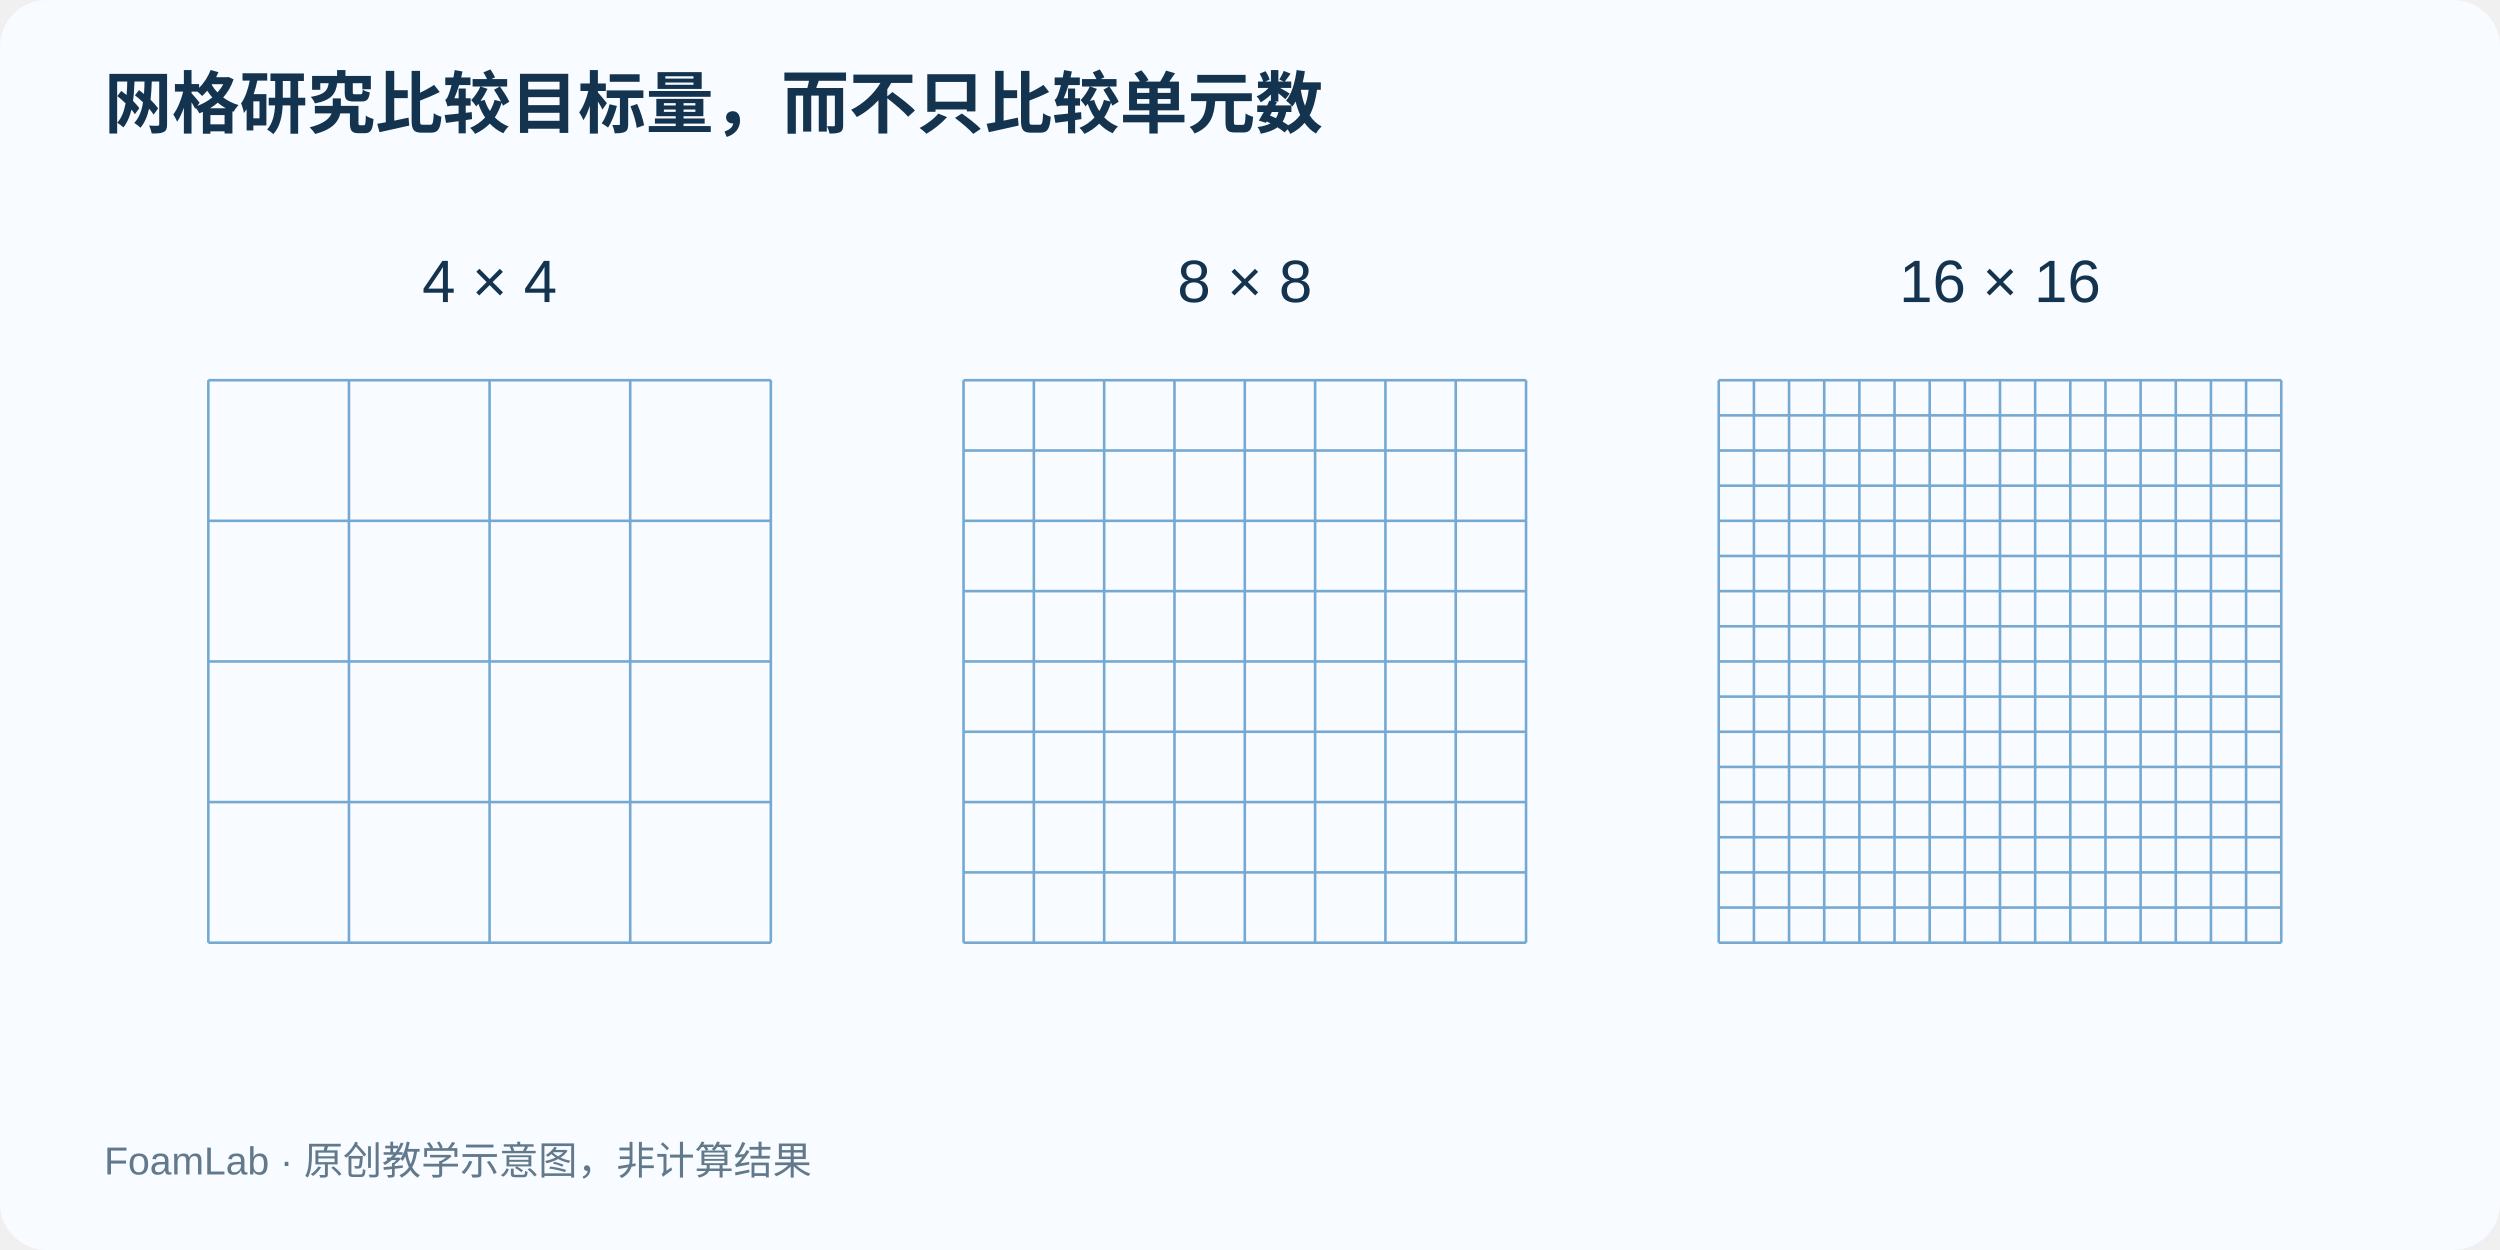
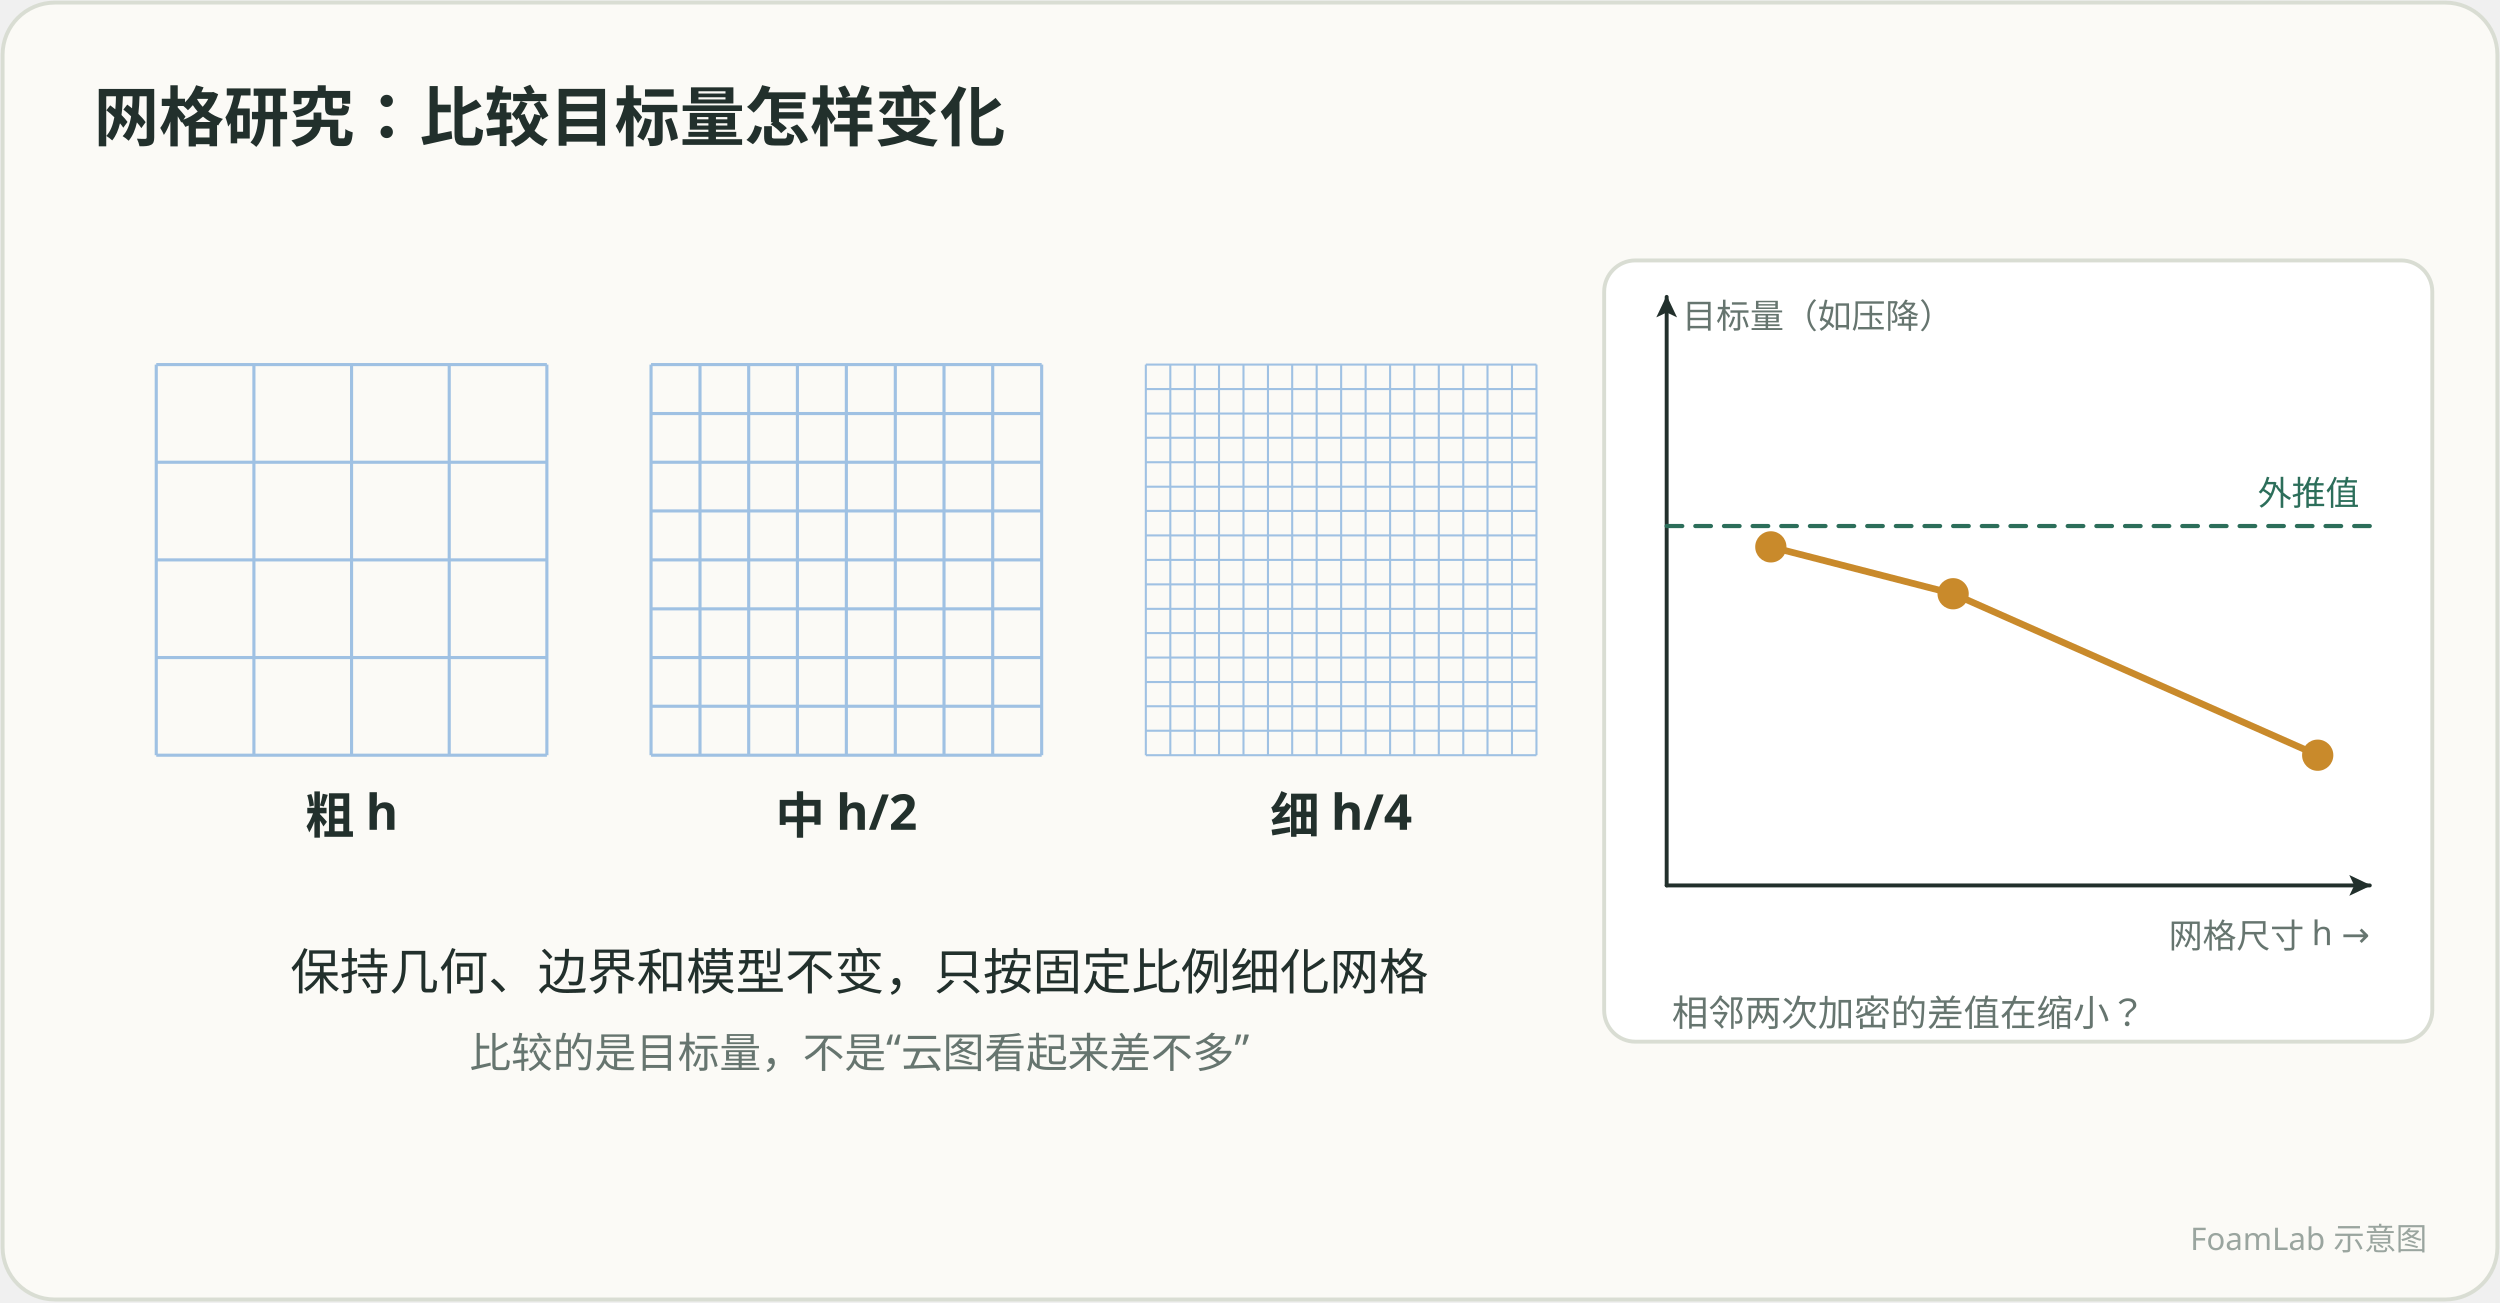
- <svg xmlns="http://www.w3.org/2000/svg" width="960" height="480" viewBox="0 0 960 480" role="img" aria-label="网格研究比较目标量，而不只比较单元数">
+ <svg xmlns="http://www.w3.org/2000/svg" width="960" height="500" viewBox="0 0 960 500" role="img" aria-label="网格研究：比较目标量怎样变化">
  <defs>
-     <marker id="arrow" viewBox="0 0 10 10" refX="9" refY="5" markerWidth="7" markerHeight="7" orient="auto-start-reverse">
-       <path d="M0 0 L10 5 L0 10 Z" fill="#1667ba" />
+     <marker id="a-ink" viewBox="0 0 10 10" refX="8.5" refY="5" markerWidth="7" markerHeight="7" orient="auto-start-reverse">
+       <path d="M1 1.2 9 5 1 8.8 2.8 5z" fill="#22302c" />
    </marker>
+     <marker id="a-green" viewBox="0 0 10 10" refX="8.5" refY="5" markerWidth="7" markerHeight="7" orient="auto-start-reverse">
+       <path d="M1 1.2 9 5 1 8.8 2.8 5z" fill="#2c6e5a" />
+     </marker>
+     <marker id="a-teal" viewBox="0 0 10 10" refX="8.5" refY="5" markerWidth="7" markerHeight="7" orient="auto-start-reverse">
+       <path d="M1 1.2 9 5 1 8.8 2.8 5z" fill="#2f8a86" />
+     </marker>
+     <marker id="a-muted" viewBox="0 0 10 10" refX="8.5" refY="5" markerWidth="7" markerHeight="7" orient="auto-start-reverse">
+       <path d="M1 1.2 9 5 1 8.8 2.8 5z" fill="#66756f" />
+     </marker>
+     <marker id="a-amber" viewBox="0 0 10 10" refX="8.5" refY="5" markerWidth="7" markerHeight="7" orient="auto-start-reverse">
+       <path d="M1 1.2 9 5 1 8.8 2.8 5z" fill="#c98a2b" />
+     </marker>
+     <marker id="a-red" viewBox="0 0 10 10" refX="8.5" refY="5" markerWidth="7" markerHeight="7" orient="auto-start-reverse">
+       <path d="M1 1.2 9 5 1 8.8 2.8 5z" fill="#c8553d" />
+     </marker>
+     <marker id="a-blue" viewBox="0 0 10 10" refX="8.5" refY="5" markerWidth="7" markerHeight="7" orient="auto-start-reverse">
+       <path d="M1 1.2 9 5 1 8.8 2.8 5z" fill="#3b78b5" />
+     </marker>
+     <pattern id="hatch" width="8" height="8" patternUnits="userSpaceOnUse" patternTransform="rotate(45)">
+       <path d="M0 0v8" stroke="#66756f" stroke-width="1.6" />
+     </pattern>
  </defs>
-   <rect width="960" height="480" rx="18" fill="#f8fbff" />
-   <g font-family="Arial,Microsoft YaHei,sans-serif">
-     <text x="40" y="49" font-size="26" fill="#14334e" text-anchor="start" font-weight="650">网格研究比较目标量，而不只比较单元数</text>
-     <text x="188" y="116" font-size="23" fill="#14334e" text-anchor="middle" font-weight="400">4 × 4</text>
-     <line x1="80.0" y1="146" x2="80.0" y2="362" stroke="#75a9d2" stroke-width="1" />
-     <line x1="80" y1="146.0" x2="296" y2="146.0" stroke="#75a9d2" stroke-width="1" />
-     <line x1="134.0" y1="146" x2="134.0" y2="362" stroke="#75a9d2" stroke-width="1" />
-     <line x1="80" y1="200.0" x2="296" y2="200.0" stroke="#75a9d2" stroke-width="1" />
-     <line x1="188.0" y1="146" x2="188.0" y2="362" stroke="#75a9d2" stroke-width="1" />
-     <line x1="80" y1="254.0" x2="296" y2="254.0" stroke="#75a9d2" stroke-width="1" />
-     <line x1="242.0" y1="146" x2="242.0" y2="362" stroke="#75a9d2" stroke-width="1" />
-     <line x1="80" y1="308.0" x2="296" y2="308.0" stroke="#75a9d2" stroke-width="1" />
-     <line x1="296.0" y1="146" x2="296.0" y2="362" stroke="#75a9d2" stroke-width="1" />
-     <line x1="80" y1="362.0" x2="296" y2="362.0" stroke="#75a9d2" stroke-width="1" />
-     <text x="478" y="116" font-size="23" fill="#14334e" text-anchor="middle" font-weight="400">8 × 8</text>
-     <line x1="370.0" y1="146" x2="370.0" y2="362" stroke="#75a9d2" stroke-width="1" />
-     <line x1="370" y1="146.0" x2="586" y2="146.0" stroke="#75a9d2" stroke-width="1" />
-     <line x1="397.0" y1="146" x2="397.0" y2="362" stroke="#75a9d2" stroke-width="1" />
-     <line x1="370" y1="173.0" x2="586" y2="173.0" stroke="#75a9d2" stroke-width="1" />
-     <line x1="424.0" y1="146" x2="424.0" y2="362" stroke="#75a9d2" stroke-width="1" />
-     <line x1="370" y1="200.0" x2="586" y2="200.0" stroke="#75a9d2" stroke-width="1" />
-     <line x1="451.0" y1="146" x2="451.0" y2="362" stroke="#75a9d2" stroke-width="1" />
-     <line x1="370" y1="227.0" x2="586" y2="227.0" stroke="#75a9d2" stroke-width="1" />
-     <line x1="478.0" y1="146" x2="478.0" y2="362" stroke="#75a9d2" stroke-width="1" />
-     <line x1="370" y1="254.0" x2="586" y2="254.0" stroke="#75a9d2" stroke-width="1" />
-     <line x1="505.0" y1="146" x2="505.0" y2="362" stroke="#75a9d2" stroke-width="1" />
-     <line x1="370" y1="281.0" x2="586" y2="281.0" stroke="#75a9d2" stroke-width="1" />
-     <line x1="532.0" y1="146" x2="532.0" y2="362" stroke="#75a9d2" stroke-width="1" />
-     <line x1="370" y1="308.0" x2="586" y2="308.0" stroke="#75a9d2" stroke-width="1" />
-     <line x1="559.0" y1="146" x2="559.0" y2="362" stroke="#75a9d2" stroke-width="1" />
-     <line x1="370" y1="335.0" x2="586" y2="335.0" stroke="#75a9d2" stroke-width="1" />
-     <line x1="586.0" y1="146" x2="586.0" y2="362" stroke="#75a9d2" stroke-width="1" />
-     <line x1="370" y1="362.0" x2="586" y2="362.0" stroke="#75a9d2" stroke-width="1" />
-     <text x="768" y="116" font-size="23" fill="#14334e" text-anchor="middle" font-weight="400">16 × 16</text>
-     <line x1="660.0" y1="146" x2="660.0" y2="362" stroke="#75a9d2" stroke-width="1" />
-     <line x1="660" y1="146.0" x2="876" y2="146.0" stroke="#75a9d2" stroke-width="1" />
-     <line x1="673.5" y1="146" x2="673.5" y2="362" stroke="#75a9d2" stroke-width="1" />
-     <line x1="660" y1="159.5" x2="876" y2="159.5" stroke="#75a9d2" stroke-width="1" />
-     <line x1="687.0" y1="146" x2="687.0" y2="362" stroke="#75a9d2" stroke-width="1" />
-     <line x1="660" y1="173.0" x2="876" y2="173.0" stroke="#75a9d2" stroke-width="1" />
-     <line x1="700.5" y1="146" x2="700.5" y2="362" stroke="#75a9d2" stroke-width="1" />
-     <line x1="660" y1="186.5" x2="876" y2="186.5" stroke="#75a9d2" stroke-width="1" />
-     <line x1="714.0" y1="146" x2="714.0" y2="362" stroke="#75a9d2" stroke-width="1" />
-     <line x1="660" y1="200.0" x2="876" y2="200.0" stroke="#75a9d2" stroke-width="1" />
-     <line x1="727.5" y1="146" x2="727.5" y2="362" stroke="#75a9d2" stroke-width="1" />
-     <line x1="660" y1="213.5" x2="876" y2="213.5" stroke="#75a9d2" stroke-width="1" />
-     <line x1="741.0" y1="146" x2="741.0" y2="362" stroke="#75a9d2" stroke-width="1" />
-     <line x1="660" y1="227.0" x2="876" y2="227.0" stroke="#75a9d2" stroke-width="1" />
-     <line x1="754.5" y1="146" x2="754.5" y2="362" stroke="#75a9d2" stroke-width="1" />
-     <line x1="660" y1="240.5" x2="876" y2="240.5" stroke="#75a9d2" stroke-width="1" />
-     <line x1="768.0" y1="146" x2="768.0" y2="362" stroke="#75a9d2" stroke-width="1" />
-     <line x1="660" y1="254.0" x2="876" y2="254.0" stroke="#75a9d2" stroke-width="1" />
-     <line x1="781.5" y1="146" x2="781.5" y2="362" stroke="#75a9d2" stroke-width="1" />
-     <line x1="660" y1="267.5" x2="876" y2="267.5" stroke="#75a9d2" stroke-width="1" />
-     <line x1="795.0" y1="146" x2="795.0" y2="362" stroke="#75a9d2" stroke-width="1" />
-     <line x1="660" y1="281.0" x2="876" y2="281.0" stroke="#75a9d2" stroke-width="1" />
-     <line x1="808.5" y1="146" x2="808.5" y2="362" stroke="#75a9d2" stroke-width="1" />
-     <line x1="660" y1="294.5" x2="876" y2="294.5" stroke="#75a9d2" stroke-width="1" />
-     <line x1="822.0" y1="146" x2="822.0" y2="362" stroke="#75a9d2" stroke-width="1" />
-     <line x1="660" y1="308.0" x2="876" y2="308.0" stroke="#75a9d2" stroke-width="1" />
-     <line x1="835.5" y1="146" x2="835.5" y2="362" stroke="#75a9d2" stroke-width="1" />
-     <line x1="660" y1="321.5" x2="876" y2="321.5" stroke="#75a9d2" stroke-width="1" />
-     <line x1="849.0" y1="146" x2="849.0" y2="362" stroke="#75a9d2" stroke-width="1" />
-     <line x1="660" y1="335.0" x2="876" y2="335.0" stroke="#75a9d2" stroke-width="1" />
-     <line x1="862.5" y1="146" x2="862.5" y2="362" stroke="#75a9d2" stroke-width="1" />
-     <line x1="660" y1="348.5" x2="876" y2="348.5" stroke="#75a9d2" stroke-width="1" />
-     <line x1="876.0" y1="146" x2="876.0" y2="362" stroke="#75a9d2" stroke-width="1" />
-     <line x1="660" y1="362.0" x2="876" y2="362.0" stroke="#75a9d2" stroke-width="1" />
-     <text x="40" y="451" font-size="15" fill="#62798c" text-anchor="start" font-weight="400">FoamLab · 原创教学示意图，非计算结果</text>
-   </g>
+   <style>text{font-family:'Noto Sans SC','PingFang SC','Microsoft YaHei','Source Han Sans SC',sans-serif;fill:#22302c}.t{font-size:19px}.tb{font-size:19px;font-weight:700}.s{font-size:16px;fill:#66756f}
+ .h{font-size:25px;font-weight:700}.k{font-size:13px;fill:#2c6e5a;font-weight:700;letter-spacing:.12em}.m{font-family:'Cascadia Code','JetBrains Mono',Consolas,'DejaVu Sans Mono',monospace;font-size:16px}.mb{font-family:'Cascadia Code','JetBrains Mono',Consolas,'DejaVu Sans Mono',monospace;font-size:17px;font-weight:700}
+ .tag{font-size:12px;fill:#9aa59f}.c{text-anchor:middle}.e{text-anchor:end}.w{fill:#fff}</style>
+   <rect x="1" y="1" width="958" height="498" rx="20" fill="#fbfaf6" stroke="#d9ddd3" stroke-width="1.5" />
+   <text x="36.0" y="54.0" class="h">网格研究：比较目标量怎样变化</text>
+   <line x1="60.0" y1="140.0" x2="60.0" y2="290.0" stroke="#9fc1e3" stroke-width="1.2" stroke-linecap="butt" />
+   <line x1="97.5" y1="140.0" x2="97.5" y2="290.0" stroke="#9fc1e3" stroke-width="1.2" stroke-linecap="butt" />
+   <line x1="135.0" y1="140.0" x2="135.0" y2="290.0" stroke="#9fc1e3" stroke-width="1.2" stroke-linecap="butt" />
+   <line x1="172.5" y1="140.0" x2="172.5" y2="290.0" stroke="#9fc1e3" stroke-width="1.2" stroke-linecap="butt" />
+   <line x1="210.0" y1="140.0" x2="210.0" y2="290.0" stroke="#9fc1e3" stroke-width="1.2" stroke-linecap="butt" />
+   <line x1="60.0" y1="140.0" x2="210.0" y2="140.0" stroke="#9fc1e3" stroke-width="1.2" stroke-linecap="butt" />
+   <line x1="60.0" y1="177.5" x2="210.0" y2="177.5" stroke="#9fc1e3" stroke-width="1.2" stroke-linecap="butt" />
+   <line x1="60.0" y1="215.0" x2="210.0" y2="215.0" stroke="#9fc1e3" stroke-width="1.2" stroke-linecap="butt" />
+   <line x1="60.0" y1="252.5" x2="210.0" y2="252.5" stroke="#9fc1e3" stroke-width="1.2" stroke-linecap="butt" />
+   <line x1="60.0" y1="290.0" x2="210.0" y2="290.0" stroke="#9fc1e3" stroke-width="1.2" stroke-linecap="butt" />
+   <text x="135.0" y="320.0" class="tb" text-anchor="middle">粗 h</text>
+   <line x1="250.0" y1="140.0" x2="250.0" y2="290.0" stroke="#9fc1e3" stroke-width="1.2" stroke-linecap="butt" />
+   <line x1="268.8" y1="140.0" x2="268.8" y2="290.0" stroke="#9fc1e3" stroke-width="1.2" stroke-linecap="butt" />
+   <line x1="287.5" y1="140.0" x2="287.5" y2="290.0" stroke="#9fc1e3" stroke-width="1.2" stroke-linecap="butt" />
+   <line x1="306.2" y1="140.0" x2="306.2" y2="290.0" stroke="#9fc1e3" stroke-width="1.2" stroke-linecap="butt" />
+   <line x1="325.0" y1="140.0" x2="325.0" y2="290.0" stroke="#9fc1e3" stroke-width="1.2" stroke-linecap="butt" />
+   <line x1="343.8" y1="140.0" x2="343.8" y2="290.0" stroke="#9fc1e3" stroke-width="1.2" stroke-linecap="butt" />
+   <line x1="362.5" y1="140.0" x2="362.5" y2="290.0" stroke="#9fc1e3" stroke-width="1.2" stroke-linecap="butt" />
+   <line x1="381.2" y1="140.0" x2="381.2" y2="290.0" stroke="#9fc1e3" stroke-width="1.2" stroke-linecap="butt" />
+   <line x1="400.0" y1="140.0" x2="400.0" y2="290.0" stroke="#9fc1e3" stroke-width="1.2" stroke-linecap="butt" />
+   <line x1="250.0" y1="140.0" x2="400.0" y2="140.0" stroke="#9fc1e3" stroke-width="1.2" stroke-linecap="butt" />
+   <line x1="250.0" y1="158.8" x2="400.0" y2="158.8" stroke="#9fc1e3" stroke-width="1.2" stroke-linecap="butt" />
+   <line x1="250.0" y1="177.5" x2="400.0" y2="177.5" stroke="#9fc1e3" stroke-width="1.2" stroke-linecap="butt" />
+   <line x1="250.0" y1="196.2" x2="400.0" y2="196.2" stroke="#9fc1e3" stroke-width="1.2" stroke-linecap="butt" />
+   <line x1="250.0" y1="215.0" x2="400.0" y2="215.0" stroke="#9fc1e3" stroke-width="1.2" stroke-linecap="butt" />
+   <line x1="250.0" y1="233.8" x2="400.0" y2="233.8" stroke="#9fc1e3" stroke-width="1.2" stroke-linecap="butt" />
+   <line x1="250.0" y1="252.5" x2="400.0" y2="252.5" stroke="#9fc1e3" stroke-width="1.2" stroke-linecap="butt" />
+   <line x1="250.0" y1="271.2" x2="400.0" y2="271.2" stroke="#9fc1e3" stroke-width="1.2" stroke-linecap="butt" />
+   <line x1="250.0" y1="290.0" x2="400.0" y2="290.0" stroke="#9fc1e3" stroke-width="1.2" stroke-linecap="butt" />
+   <text x="325.0" y="320.0" class="tb" text-anchor="middle">中 h/2</text>
+   <line x1="440.0" y1="140.0" x2="440.0" y2="290.0" stroke="#9fc1e3" stroke-width="0.8" stroke-linecap="butt" />
+   <line x1="449.4" y1="140.0" x2="449.4" y2="290.0" stroke="#9fc1e3" stroke-width="0.8" stroke-linecap="butt" />
+   <line x1="458.8" y1="140.0" x2="458.8" y2="290.0" stroke="#9fc1e3" stroke-width="0.8" stroke-linecap="butt" />
+   <line x1="468.1" y1="140.0" x2="468.1" y2="290.0" stroke="#9fc1e3" stroke-width="0.8" stroke-linecap="butt" />
+   <line x1="477.5" y1="140.0" x2="477.5" y2="290.0" stroke="#9fc1e3" stroke-width="0.8" stroke-linecap="butt" />
+   <line x1="486.9" y1="140.0" x2="486.9" y2="290.0" stroke="#9fc1e3" stroke-width="0.8" stroke-linecap="butt" />
+   <line x1="496.2" y1="140.0" x2="496.2" y2="290.0" stroke="#9fc1e3" stroke-width="0.8" stroke-linecap="butt" />
+   <line x1="505.6" y1="140.0" x2="505.6" y2="290.0" stroke="#9fc1e3" stroke-width="0.8" stroke-linecap="butt" />
+   <line x1="515.0" y1="140.0" x2="515.0" y2="290.0" stroke="#9fc1e3" stroke-width="0.8" stroke-linecap="butt" />
+   <line x1="524.4" y1="140.0" x2="524.4" y2="290.0" stroke="#9fc1e3" stroke-width="0.8" stroke-linecap="butt" />
+   <line x1="533.8" y1="140.0" x2="533.8" y2="290.0" stroke="#9fc1e3" stroke-width="0.8" stroke-linecap="butt" />
+   <line x1="543.1" y1="140.0" x2="543.1" y2="290.0" stroke="#9fc1e3" stroke-width="0.8" stroke-linecap="butt" />
+   <line x1="552.5" y1="140.0" x2="552.5" y2="290.0" stroke="#9fc1e3" stroke-width="0.8" stroke-linecap="butt" />
+   <line x1="561.9" y1="140.0" x2="561.9" y2="290.0" stroke="#9fc1e3" stroke-width="0.8" stroke-linecap="butt" />
+   <line x1="571.2" y1="140.0" x2="571.2" y2="290.0" stroke="#9fc1e3" stroke-width="0.8" stroke-linecap="butt" />
+   <line x1="580.6" y1="140.0" x2="580.6" y2="290.0" stroke="#9fc1e3" stroke-width="0.8" stroke-linecap="butt" />
+   <line x1="590.0" y1="140.0" x2="590.0" y2="290.0" stroke="#9fc1e3" stroke-width="0.8" stroke-linecap="butt" />
+   <line x1="440.0" y1="140.0" x2="590.0" y2="140.0" stroke="#9fc1e3" stroke-width="0.8" stroke-linecap="butt" />
+   <line x1="440.0" y1="149.4" x2="590.0" y2="149.4" stroke="#9fc1e3" stroke-width="0.8" stroke-linecap="butt" />
+   <line x1="440.0" y1="158.8" x2="590.0" y2="158.8" stroke="#9fc1e3" stroke-width="0.8" stroke-linecap="butt" />
+   <line x1="440.0" y1="168.1" x2="590.0" y2="168.1" stroke="#9fc1e3" stroke-width="0.8" stroke-linecap="butt" />
+   <line x1="440.0" y1="177.5" x2="590.0" y2="177.5" stroke="#9fc1e3" stroke-width="0.8" stroke-linecap="butt" />
+   <line x1="440.0" y1="186.9" x2="590.0" y2="186.9" stroke="#9fc1e3" stroke-width="0.8" stroke-linecap="butt" />
+   <line x1="440.0" y1="196.2" x2="590.0" y2="196.2" stroke="#9fc1e3" stroke-width="0.8" stroke-linecap="butt" />
+   <line x1="440.0" y1="205.6" x2="590.0" y2="205.6" stroke="#9fc1e3" stroke-width="0.8" stroke-linecap="butt" />
+   <line x1="440.0" y1="215.0" x2="590.0" y2="215.0" stroke="#9fc1e3" stroke-width="0.8" stroke-linecap="butt" />
+   <line x1="440.0" y1="224.4" x2="590.0" y2="224.4" stroke="#9fc1e3" stroke-width="0.8" stroke-linecap="butt" />
+   <line x1="440.0" y1="233.8" x2="590.0" y2="233.8" stroke="#9fc1e3" stroke-width="0.8" stroke-linecap="butt" />
+   <line x1="440.0" y1="243.1" x2="590.0" y2="243.1" stroke="#9fc1e3" stroke-width="0.8" stroke-linecap="butt" />
+   <line x1="440.0" y1="252.5" x2="590.0" y2="252.5" stroke="#9fc1e3" stroke-width="0.8" stroke-linecap="butt" />
+   <line x1="440.0" y1="261.9" x2="590.0" y2="261.9" stroke="#9fc1e3" stroke-width="0.8" stroke-linecap="butt" />
+   <line x1="440.0" y1="271.2" x2="590.0" y2="271.2" stroke="#9fc1e3" stroke-width="0.8" stroke-linecap="butt" />
+   <line x1="440.0" y1="280.6" x2="590.0" y2="280.6" stroke="#9fc1e3" stroke-width="0.8" stroke-linecap="butt" />
+   <line x1="440.0" y1="290.0" x2="590.0" y2="290.0" stroke="#9fc1e3" stroke-width="0.8" stroke-linecap="butt" />
+   <text x="515.0" y="320.0" class="tb" text-anchor="middle">细 h/4</text>
+   <rect x="616.0" y="100.0" width="318.0" height="300.0" rx="12" fill="#ffffff" stroke="#d9ddd3" stroke-width="1.5" />
+   <line x1="640.0" y1="340.0" x2="910.0" y2="340.0" stroke="#22302c" stroke-width="1.5" stroke-linecap="round" marker-end="url(#a-ink)" />
+   <line x1="640.0" y1="340.0" x2="640.0" y2="114.0" stroke="#22302c" stroke-width="1.5" stroke-linecap="round" marker-end="url(#a-ink)" />
+   <text x="910.0" y="364.0" class="s" text-anchor="end" style="font-size:13px">网格尺寸 h →</text>
+   <text x="646.0" y="126.0" class="s" style="font-size:13px">目标量（如压降）</text>
+   <line x1="640.0" y1="202.0" x2="910.0" y2="202.0" stroke="#2c6e5a" stroke-width="1.6" stroke-linecap="round" stroke-dasharray="6 5" />
+   <text x="906.0" y="194.0" class="s" text-anchor="end" style="fill:#2c6e5a;font-size:13px">外推值</text>
+   <path d="M890.0 290.0 L750.0 228.0 L680.0 210.0" fill="none" stroke="#c98a2b" stroke-width="2.6" stroke-linecap="round" stroke-linejoin="round" />
+   <circle cx="680.0" cy="210.0" r="6" fill="#c98a2b" stroke="none" stroke-width="0" />
+   <circle cx="750.0" cy="228.0" r="6" fill="#c98a2b" stroke="none" stroke-width="0" />
+   <circle cx="890.0" cy="290.0" r="6" fill="#c98a2b" stroke="none" stroke-width="0" />
+   <text x="642.0" y="394.0" class="s" style="font-size:14px">相邻两次加密的差值在缩小？</text>
+   <text x="330.0" y="380.0" class="t" text-anchor="middle">保持几何、边界和模型不变，只按固定比例细化网格</text>
+   <text x="330.0" y="410.0" class="s" text-anchor="middle">比较的是目标量，不是“云图看起来差不多”</text>
+   <text x="932.0" y="480.0" class="tag" text-anchor="end">FoamLab 示意图</text>
</svg>
